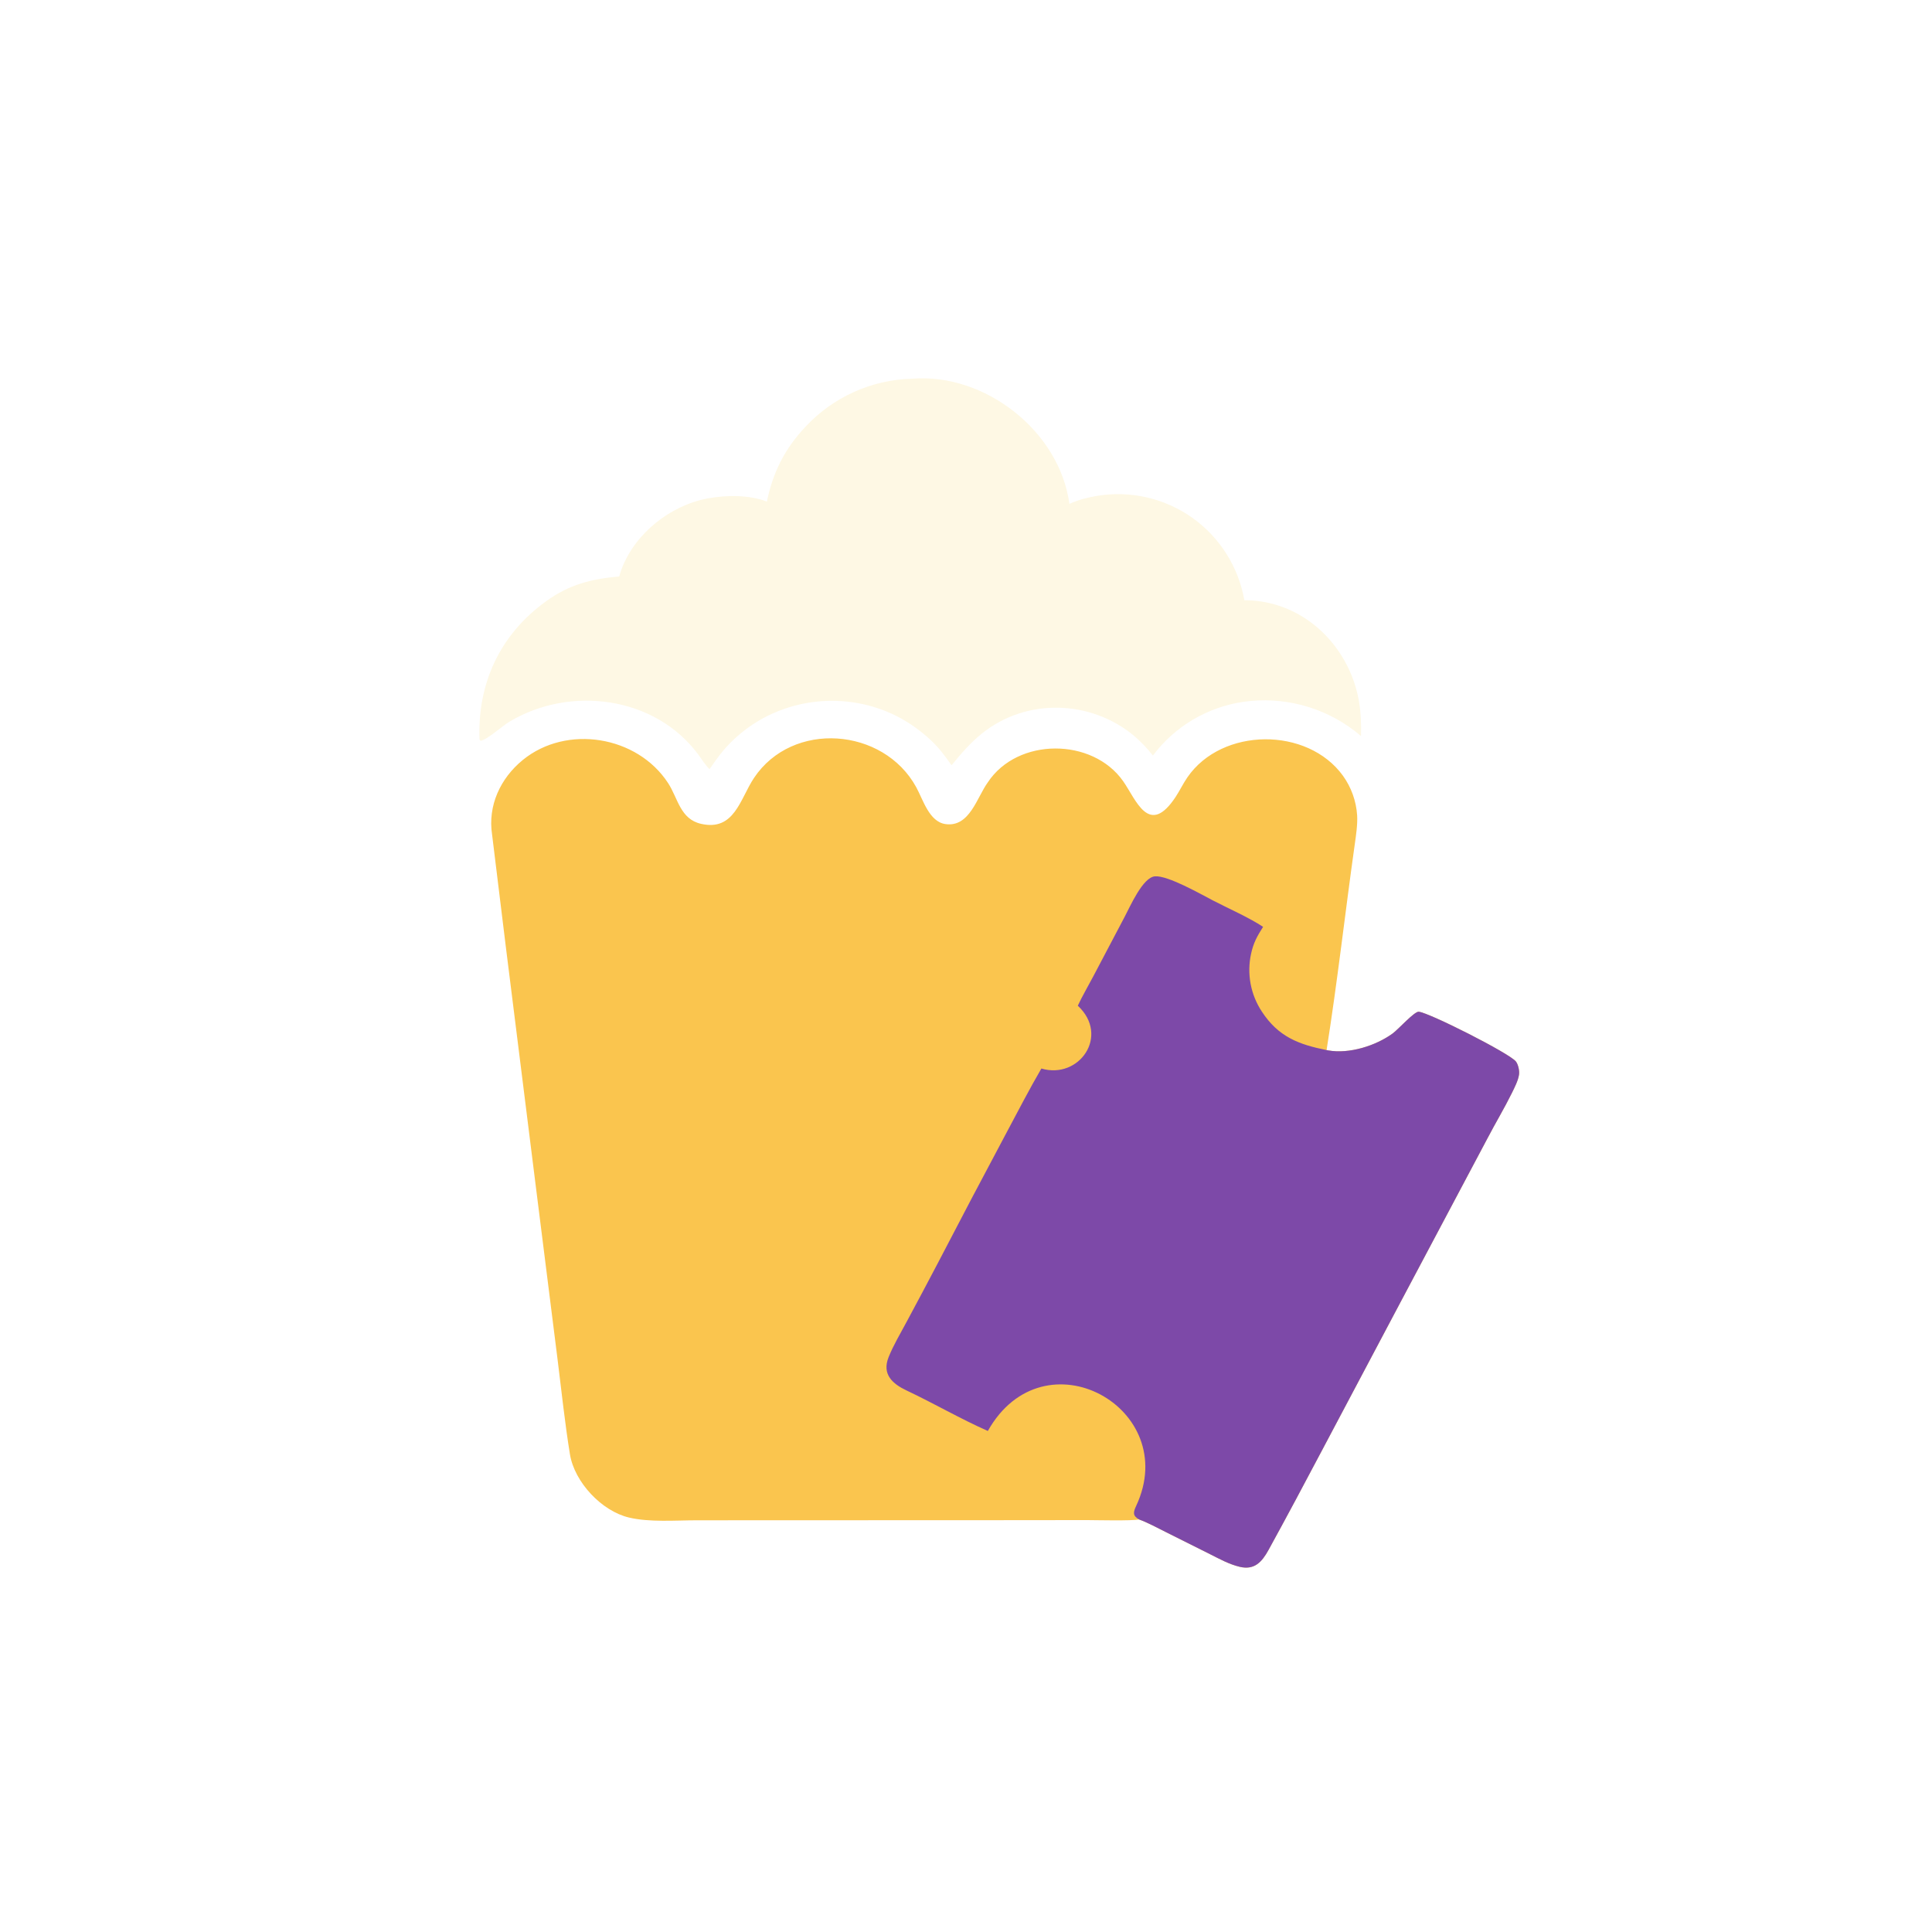
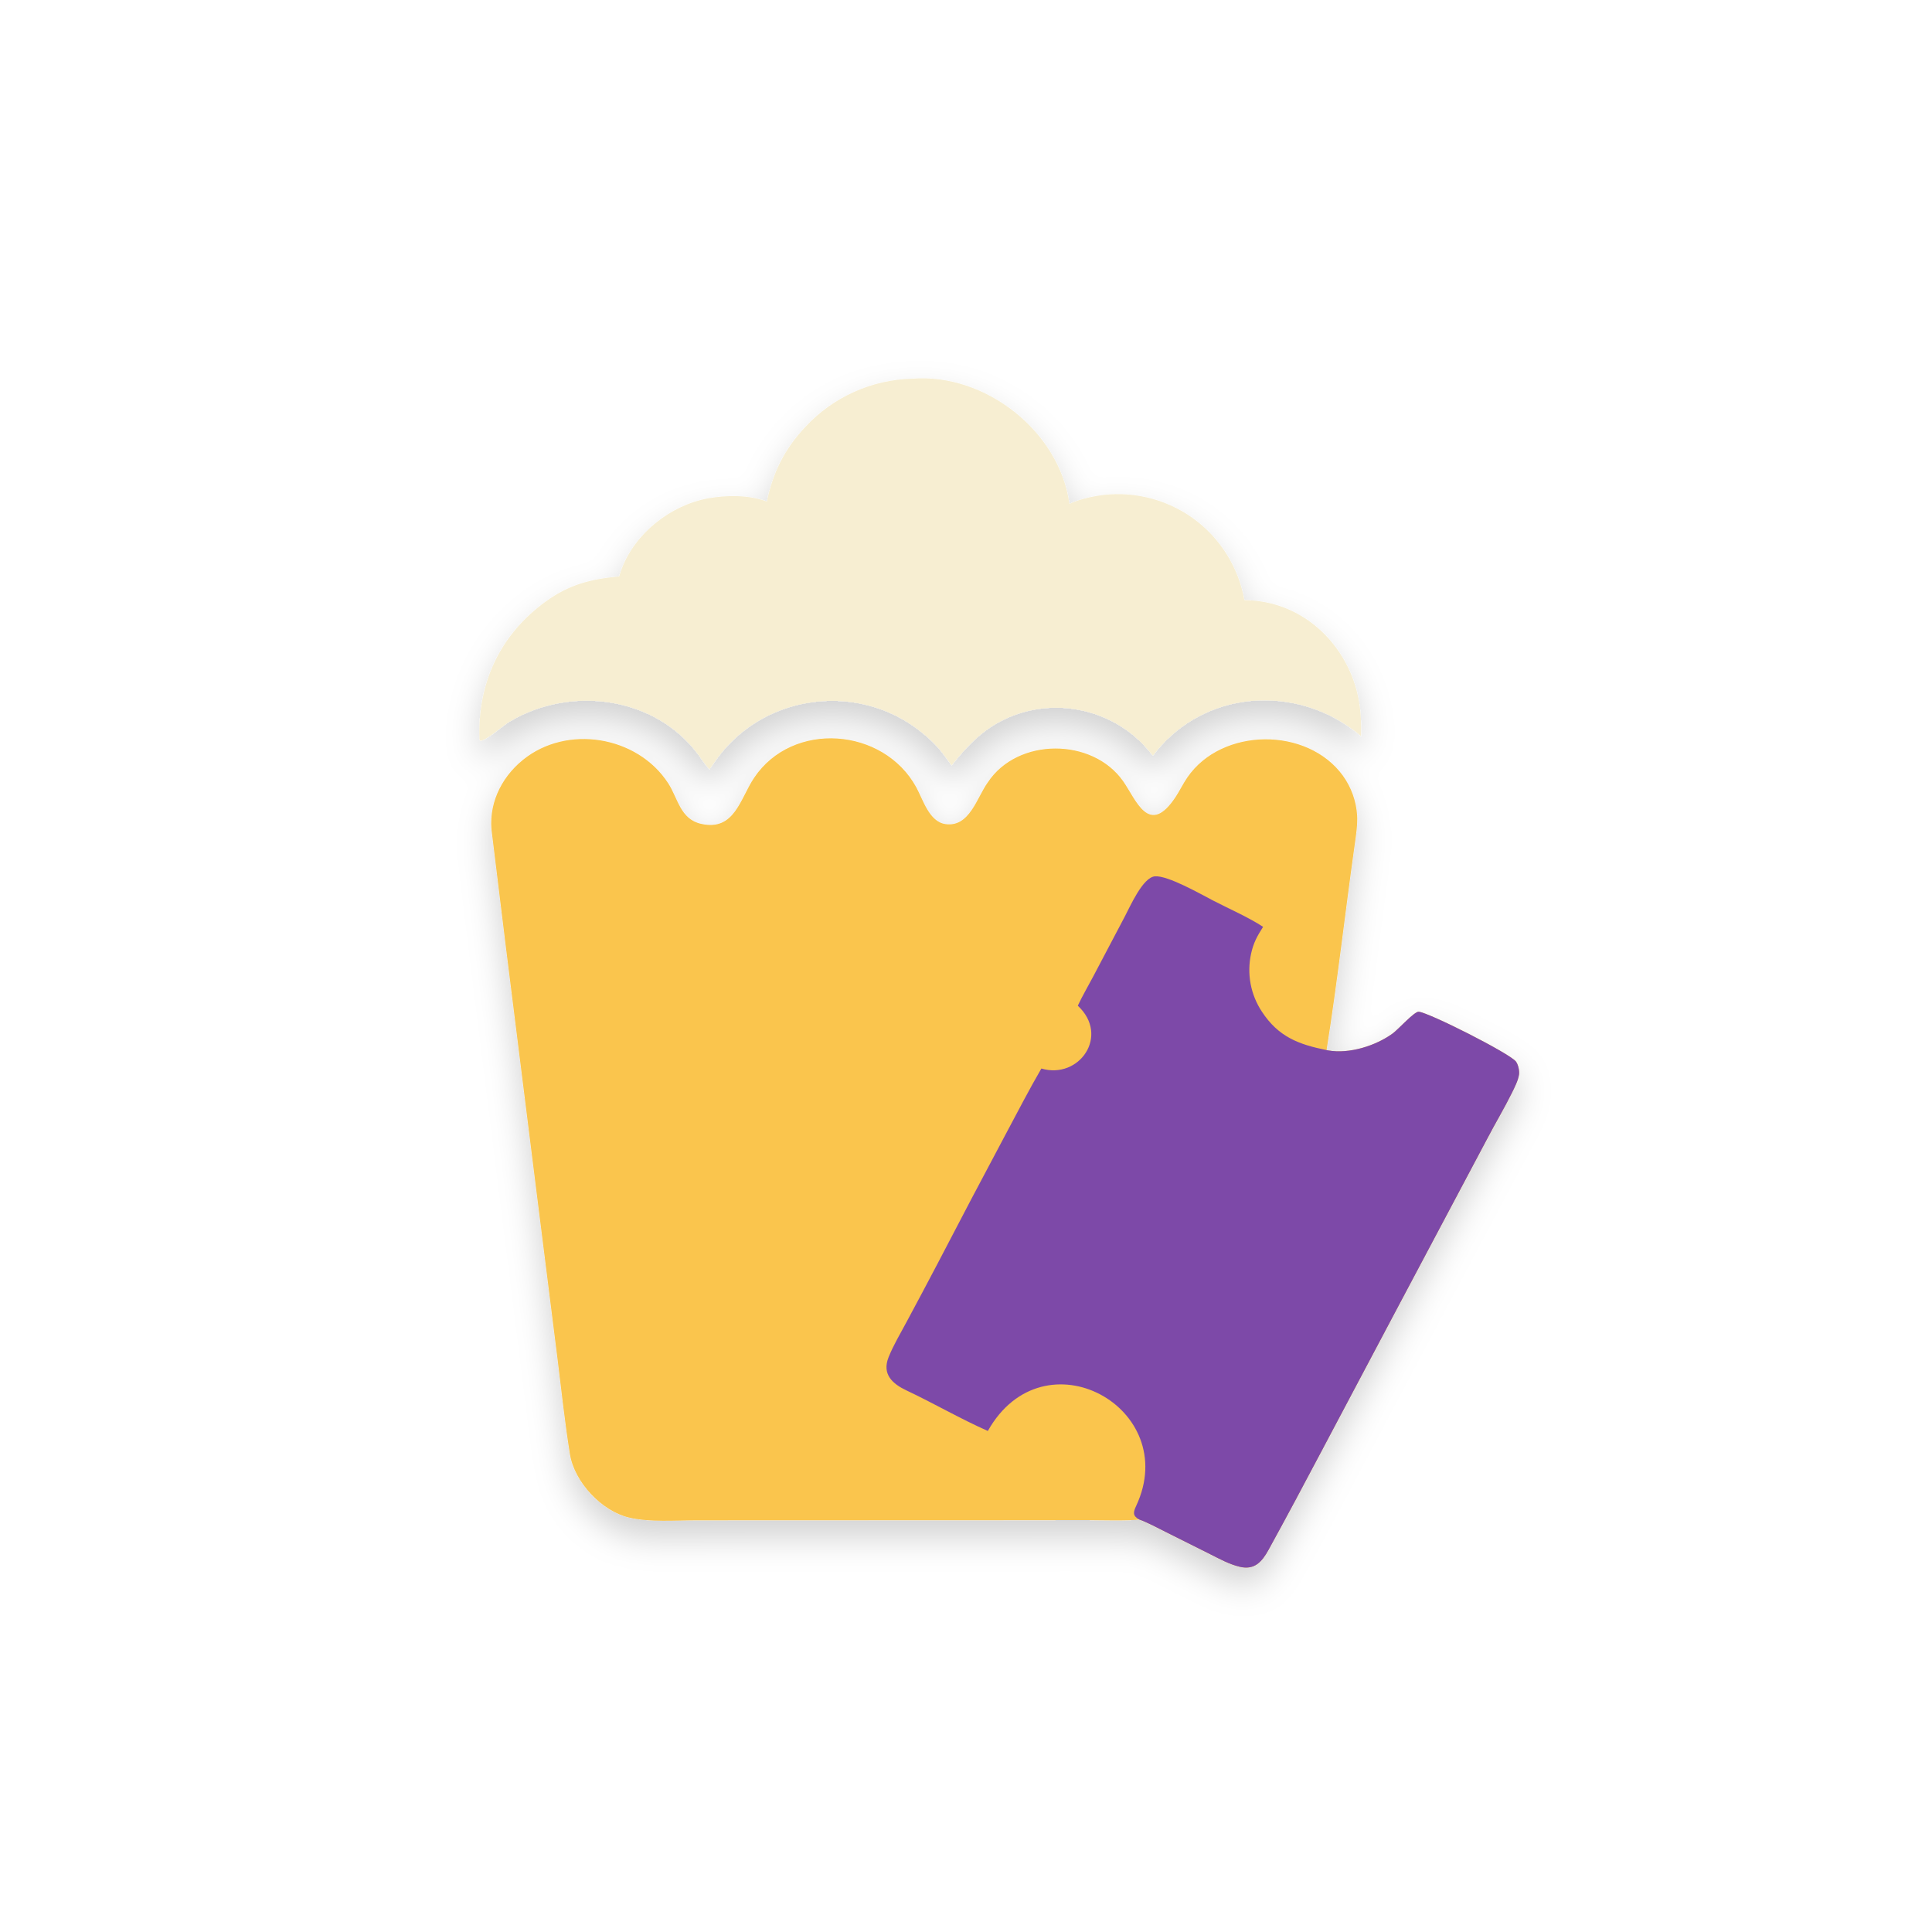
<svg xmlns="http://www.w3.org/2000/svg" version="1.1" style="display: block;" viewBox="0 0 2048 2048" width="1024" height="1024" preserveAspectRatio="none">
-   <path transform="translate(0,0)" fill="rgb(250,197,78)" d="M 1207.48 1610.7 C 1199.28 1612.31 1162.5 1611.41 1152.32 1611.36 L 1053.1 1611.46 L 839.365 1611.53 L 738.472 1611.57 C 715.872 1611.6 688.713 1613.83 666.819 1608.68 C 637.77 1601.84 608.974 1571.18 604.152 1541.57 C 598.826 1508.86 595.199 1474.29 591.041 1441.04 L 567.819 1256.33 L 536.163 1003.37 C 531.296 963.812 526.443 924.349 521.631 884.689 C 516.911 854.1 530.368 825 554.249 805.545 C 600.678 767.72 675.536 779.88 708.246 830.149 C 718.703 846.22 720.973 868.194 743.042 873.273 C 778.481 881.428 784.426 847.005 799.235 824.693 C 840.038 763.527 936.476 771.066 971.192 834.384 C 978.516 847.716 984.944 871.038 1002.14 873.545 C 1027.81 877.288 1035.47 845.35 1047.14 829.298 C 1078.63 781.616 1158.09 781.75 1190.63 828.157 C 1204.46 847.888 1217.94 887.825 1246.36 844.536 C 1250.6 838.077 1254.21 830.522 1258.68 824.028 C 1295.26 770.848 1385.9 770.203 1423.6 822.334 C 1432.45 834.673 1437.66 849.25 1438.63 864.404 C 1439.19 873.93 1437.46 885.416 1436.11 894.97 C 1425.87 967.535 1417.72 1040.79 1406.22 1113.13 C 1406.75 1113.24 1407.28 1113.35 1407.82 1113.45 C 1430.13 1117.49 1458.44 1108.57 1476.41 1095.42 C 1482.2 1091.19 1499.39 1071.97 1503.94 1072.46 C 1515.46 1073.69 1600.19 1116.6 1606.89 1125.18 C 1609.41 1128.41 1610.83 1135.1 1610.25 1139.11 C 1609.35 1145.36 1605.42 1153 1602.64 1158.66 C 1594.68 1174.81 1585.33 1190.33 1576.99 1206.3 L 1484.44 1380.66 L 1401.84 1536.57 C 1383.08 1572.09 1364.08 1607.76 1344.72 1642.98 C 1337.75 1655.66 1329.83 1664.65 1314.12 1660.88 C 1302.78 1658.16 1292.97 1652.66 1282.53 1647.43 L 1236.07 1624.18 C 1227.58 1619.94 1216.14 1613.77 1207.48 1610.7 z" />
-   <path transform="translate(0,0)" fill="rgb(125,73,168)" d="M 1142.52 1066.1 C 1146.5 1057.34 1154.1 1044.13 1158.79 1035.22 L 1191.97 972.256 C 1198.13 960.649 1211.43 929.893 1224.35 928.942 C 1238 927.937 1272.25 947.49 1285.54 954.405 C 1302.22 963.084 1324.01 972.6 1338.92 982.484 C 1332.74 992.21 1328.73 999.385 1326.23 1010.84 C 1321.52 1032.07 1325.65 1054.29 1337.67 1072.41 C 1355.17 1099.08 1376.59 1107.16 1406.22 1113.13 C 1406.75 1113.24 1407.28 1113.35 1407.82 1113.45 C 1430.13 1117.49 1458.44 1108.57 1476.41 1095.42 C 1482.2 1091.19 1499.39 1071.97 1503.94 1072.46 C 1515.46 1073.69 1600.19 1116.6 1606.89 1125.18 C 1609.41 1128.41 1610.83 1135.1 1610.25 1139.11 C 1609.35 1145.36 1605.42 1153 1602.64 1158.66 C 1594.68 1174.81 1585.33 1190.33 1576.99 1206.3 L 1484.44 1380.66 L 1401.84 1536.57 C 1383.08 1572.09 1364.08 1607.76 1344.72 1642.98 C 1337.75 1655.66 1329.83 1664.65 1314.12 1660.88 C 1302.78 1658.16 1292.97 1652.66 1282.53 1647.43 L 1236.07 1624.18 C 1227.58 1619.94 1216.14 1613.77 1207.48 1610.7 C 1200.39 1606.73 1201.31 1602.87 1204.45 1596.16 C 1252.88 1492.55 1106.48 1411.36 1047.15 1516.88 C 1018.18 1504.11 989.785 1487.52 960.962 1473.94 C 946.301 1467.02 934.611 1456.93 941.963 1438.63 C 947.075 1425.91 954.487 1413.49 960.99 1401.34 C 972.002 1380.88 982.906 1360.36 993.703 1339.79 C 1017.83 1293.33 1042.22 1247.01 1066.87 1200.83 C 1078.83 1178.47 1091.19 1154.48 1103.9 1132.68 C 1143.9 1144.53 1176.73 1097.94 1142.52 1066.1 z" />
-   <path transform="translate(0,0)" fill="rgb(254,248,228)" d="M 966.971 401.439 C 1044.05 395.255 1123.13 456.95 1133.61 534.129 C 1142.8 529.958 1152.63 527.378 1162.55 525.692 C 1198.1 519.712 1234.57 528.059 1263.97 548.906 C 1293.1 569.655 1312.89 601.036 1319.07 636.262 C 1367.26 636.272 1408.74 665.35 1429.31 708.212 C 1440.57 731.666 1443.53 754.489 1442.71 780.261 C 1440.47 778.336 1438.18 776.475 1435.84 774.682 C 1402.31 749.034 1359.86 737.964 1318.07 743.967 C 1279.81 749.533 1245.31 770.015 1222.1 800.94 C 1216.14 793.221 1209.39 786.154 1201.95 779.854 C 1156.04 741.686 1087.75 739.72 1040.78 777.635 C 1028.26 787.743 1018.85 798.88 1008.67 811.228 C 1001.34 800.895 996.354 793.88 987.287 785.164 C 981.029 779.279 974.329 773.882 967.246 769.021 C 911.302 730.705 834.433 734.885 782.959 779.293 C 769.57 790.844 761.968 800.982 752.107 815.355 C 747.932 811.344 743.769 804.711 740.267 799.966 C 694.563 738.04 604.703 726.394 540.187 764.927 C 531.935 769.855 517.046 783.82 509.411 785.31 L 508.291 783.838 C 506.058 724.185 530.089 672.54 578.944 637.304 C 603.652 619.484 626.568 613.794 656.397 611.033 C 657.084 608.534 657.873 606.064 658.76 603.63 C 672.944 565.413 710.701 535.648 750.365 528.315 C 769.81 524.72 794.323 524.465 812.928 531.707 C 819.287 500.897 831.802 475.791 853.496 452.762 C 882.83 421.021 923.764 402.507 966.971 401.439 z" />
+   <defs>
+     <filter id="logoShadow" x="-10%" y="-10%" width="120%" height="120%">
+       <feDropShadow dx="0" dy="18" stdDeviation="18" flood-color="black" flood-opacity="0.18" />
+     </filter>
+   </defs>
+   <g filter="url(#logoShadow)">
+     <path transform="translate(0,0)" fill="rgb(250,197,78)" d="M 1207.48 1610.7 C 1199.28 1612.31 1162.5 1611.41 1152.32 1611.36 L 1053.1 1611.46 L 839.365 1611.53 L 738.472 1611.57 C 715.872 1611.6 688.713 1613.83 666.819 1608.68 C 637.77 1601.84 608.974 1571.18 604.152 1541.57 C 598.826 1508.86 595.199 1474.29 591.041 1441.04 L 567.819 1256.33 L 536.163 1003.37 C 531.296 963.812 526.443 924.349 521.631 884.689 C 516.911 854.1 530.368 825 554.249 805.545 C 600.678 767.72 675.536 779.88 708.246 830.149 C 718.703 846.22 720.973 868.194 743.042 873.273 C 778.481 881.428 784.426 847.005 799.235 824.693 C 840.038 763.527 936.476 771.066 971.192 834.384 C 978.516 847.716 984.944 871.038 1002.14 873.545 C 1027.81 877.288 1035.47 845.35 1047.14 829.298 C 1078.63 781.616 1158.09 781.75 1190.63 828.157 C 1204.46 847.888 1217.94 887.825 1246.36 844.536 C 1250.6 838.077 1254.21 830.522 1258.68 824.028 C 1295.26 770.848 1385.9 770.203 1423.6 822.334 C 1432.45 834.673 1437.66 849.25 1438.63 864.404 C 1439.19 873.93 1437.46 885.416 1436.11 894.97 C 1425.87 967.535 1417.72 1040.79 1406.22 1113.13 C 1406.75 1113.24 1407.28 1113.35 1407.82 1113.45 C 1430.13 1117.49 1458.44 1108.57 1476.41 1095.42 C 1482.2 1091.19 1499.39 1071.97 1503.94 1072.46 C 1515.46 1073.69 1600.19 1116.6 1606.89 1125.18 C 1609.41 1128.41 1610.83 1135.1 1610.25 1139.11 C 1609.35 1145.36 1605.42 1153 1602.64 1158.66 C 1594.68 1174.81 1585.33 1190.33 1576.99 1206.3 L 1484.44 1380.66 L 1401.84 1536.57 C 1383.08 1572.09 1364.08 1607.76 1344.72 1642.98 C 1337.75 1655.66 1329.83 1664.65 1314.12 1660.88 C 1302.78 1658.16 1292.97 1652.66 1282.53 1647.43 L 1236.07 1624.18 C 1227.58 1619.94 1216.14 1613.77 1207.48 1610.7 z" />
+     <path transform="translate(0,0)" fill="rgb(125,73,168)" d="M 1142.52 1066.1 C 1146.5 1057.34 1154.1 1044.13 1158.79 1035.22 L 1191.97 972.256 C 1198.13 960.649 1211.43 929.893 1224.35 928.942 C 1238 927.937 1272.25 947.49 1285.54 954.405 C 1302.22 963.084 1324.01 972.6 1338.92 982.484 C 1332.74 992.21 1328.73 999.385 1326.23 1010.84 C 1321.52 1032.07 1325.65 1054.29 1337.67 1072.41 C 1355.17 1099.08 1376.59 1107.16 1406.22 1113.13 C 1406.75 1113.24 1407.28 1113.35 1407.82 1113.45 C 1430.13 1117.49 1458.44 1108.57 1476.41 1095.42 C 1482.2 1091.19 1499.39 1071.97 1503.94 1072.46 C 1515.46 1073.69 1600.19 1116.6 1606.89 1125.18 C 1609.41 1128.41 1610.83 1135.1 1610.25 1139.11 C 1609.35 1145.36 1605.42 1153 1602.64 1158.66 C 1594.68 1174.81 1585.33 1190.33 1576.99 1206.3 L 1484.44 1380.66 L 1401.84 1536.57 C 1383.08 1572.09 1364.08 1607.76 1344.72 1642.98 C 1337.75 1655.66 1329.83 1664.65 1314.12 1660.88 C 1302.78 1658.16 1292.97 1652.66 1282.53 1647.43 L 1236.07 1624.18 C 1227.58 1619.94 1216.14 1613.77 1207.48 1610.7 C 1200.39 1606.73 1201.31 1602.87 1204.45 1596.16 C 1252.88 1492.55 1106.48 1411.36 1047.15 1516.88 C 1018.18 1504.11 989.785 1487.52 960.962 1473.94 C 946.301 1467.02 934.611 1456.93 941.963 1438.63 C 947.075 1425.91 954.487 1413.49 960.99 1401.34 C 972.002 1380.88 982.906 1360.36 993.703 1339.79 C 1017.83 1293.33 1042.22 1247.01 1066.87 1200.83 C 1078.83 1178.47 1091.19 1154.48 1103.9 1132.68 C 1143.9 1144.53 1176.73 1097.94 1142.52 1066.1 z" />
+     <path transform="translate(0,0)" fill="rgb(247,238,210)" d="M 966.971 401.439 C 1044.05 395.255 1123.13 456.95 1133.61 534.129 C 1142.8 529.958 1152.63 527.378 1162.55 525.692 C 1198.1 519.712 1234.57 528.059 1263.97 548.906 C 1293.1 569.655 1312.89 601.036 1319.07 636.262 C 1367.26 636.272 1408.74 665.35 1429.31 708.212 C 1440.57 731.666 1443.53 754.489 1442.71 780.261 C 1440.47 778.336 1438.18 776.475 1435.84 774.682 C 1402.31 749.034 1359.86 737.964 1318.07 743.967 C 1279.81 749.533 1245.31 770.015 1222.1 800.94 C 1216.14 793.221 1209.39 786.154 1201.95 779.854 C 1156.04 741.686 1087.75 739.72 1040.78 777.635 C 1028.26 787.743 1018.85 798.88 1008.67 811.228 C 1001.34 800.895 996.354 793.88 987.287 785.164 C 981.029 779.279 974.329 773.882 967.246 769.021 C 911.302 730.705 834.433 734.885 782.959 779.293 C 769.57 790.844 761.968 800.982 752.107 815.355 C 747.932 811.344 743.769 804.711 740.267 799.966 C 694.563 738.04 604.703 726.394 540.187 764.927 C 531.935 769.855 517.046 783.82 509.411 785.31 L 508.291 783.838 C 506.058 724.185 530.089 672.54 578.944 637.304 C 603.652 619.484 626.568 613.794 656.397 611.033 C 657.084 608.534 657.873 606.064 658.76 603.63 C 672.944 565.413 710.701 535.648 750.365 528.315 C 769.81 524.72 794.323 524.465 812.928 531.707 C 819.287 500.897 831.802 475.791 853.496 452.762 C 882.83 421.021 923.764 402.507 966.971 401.439 z" />
+   </g>
</svg>
